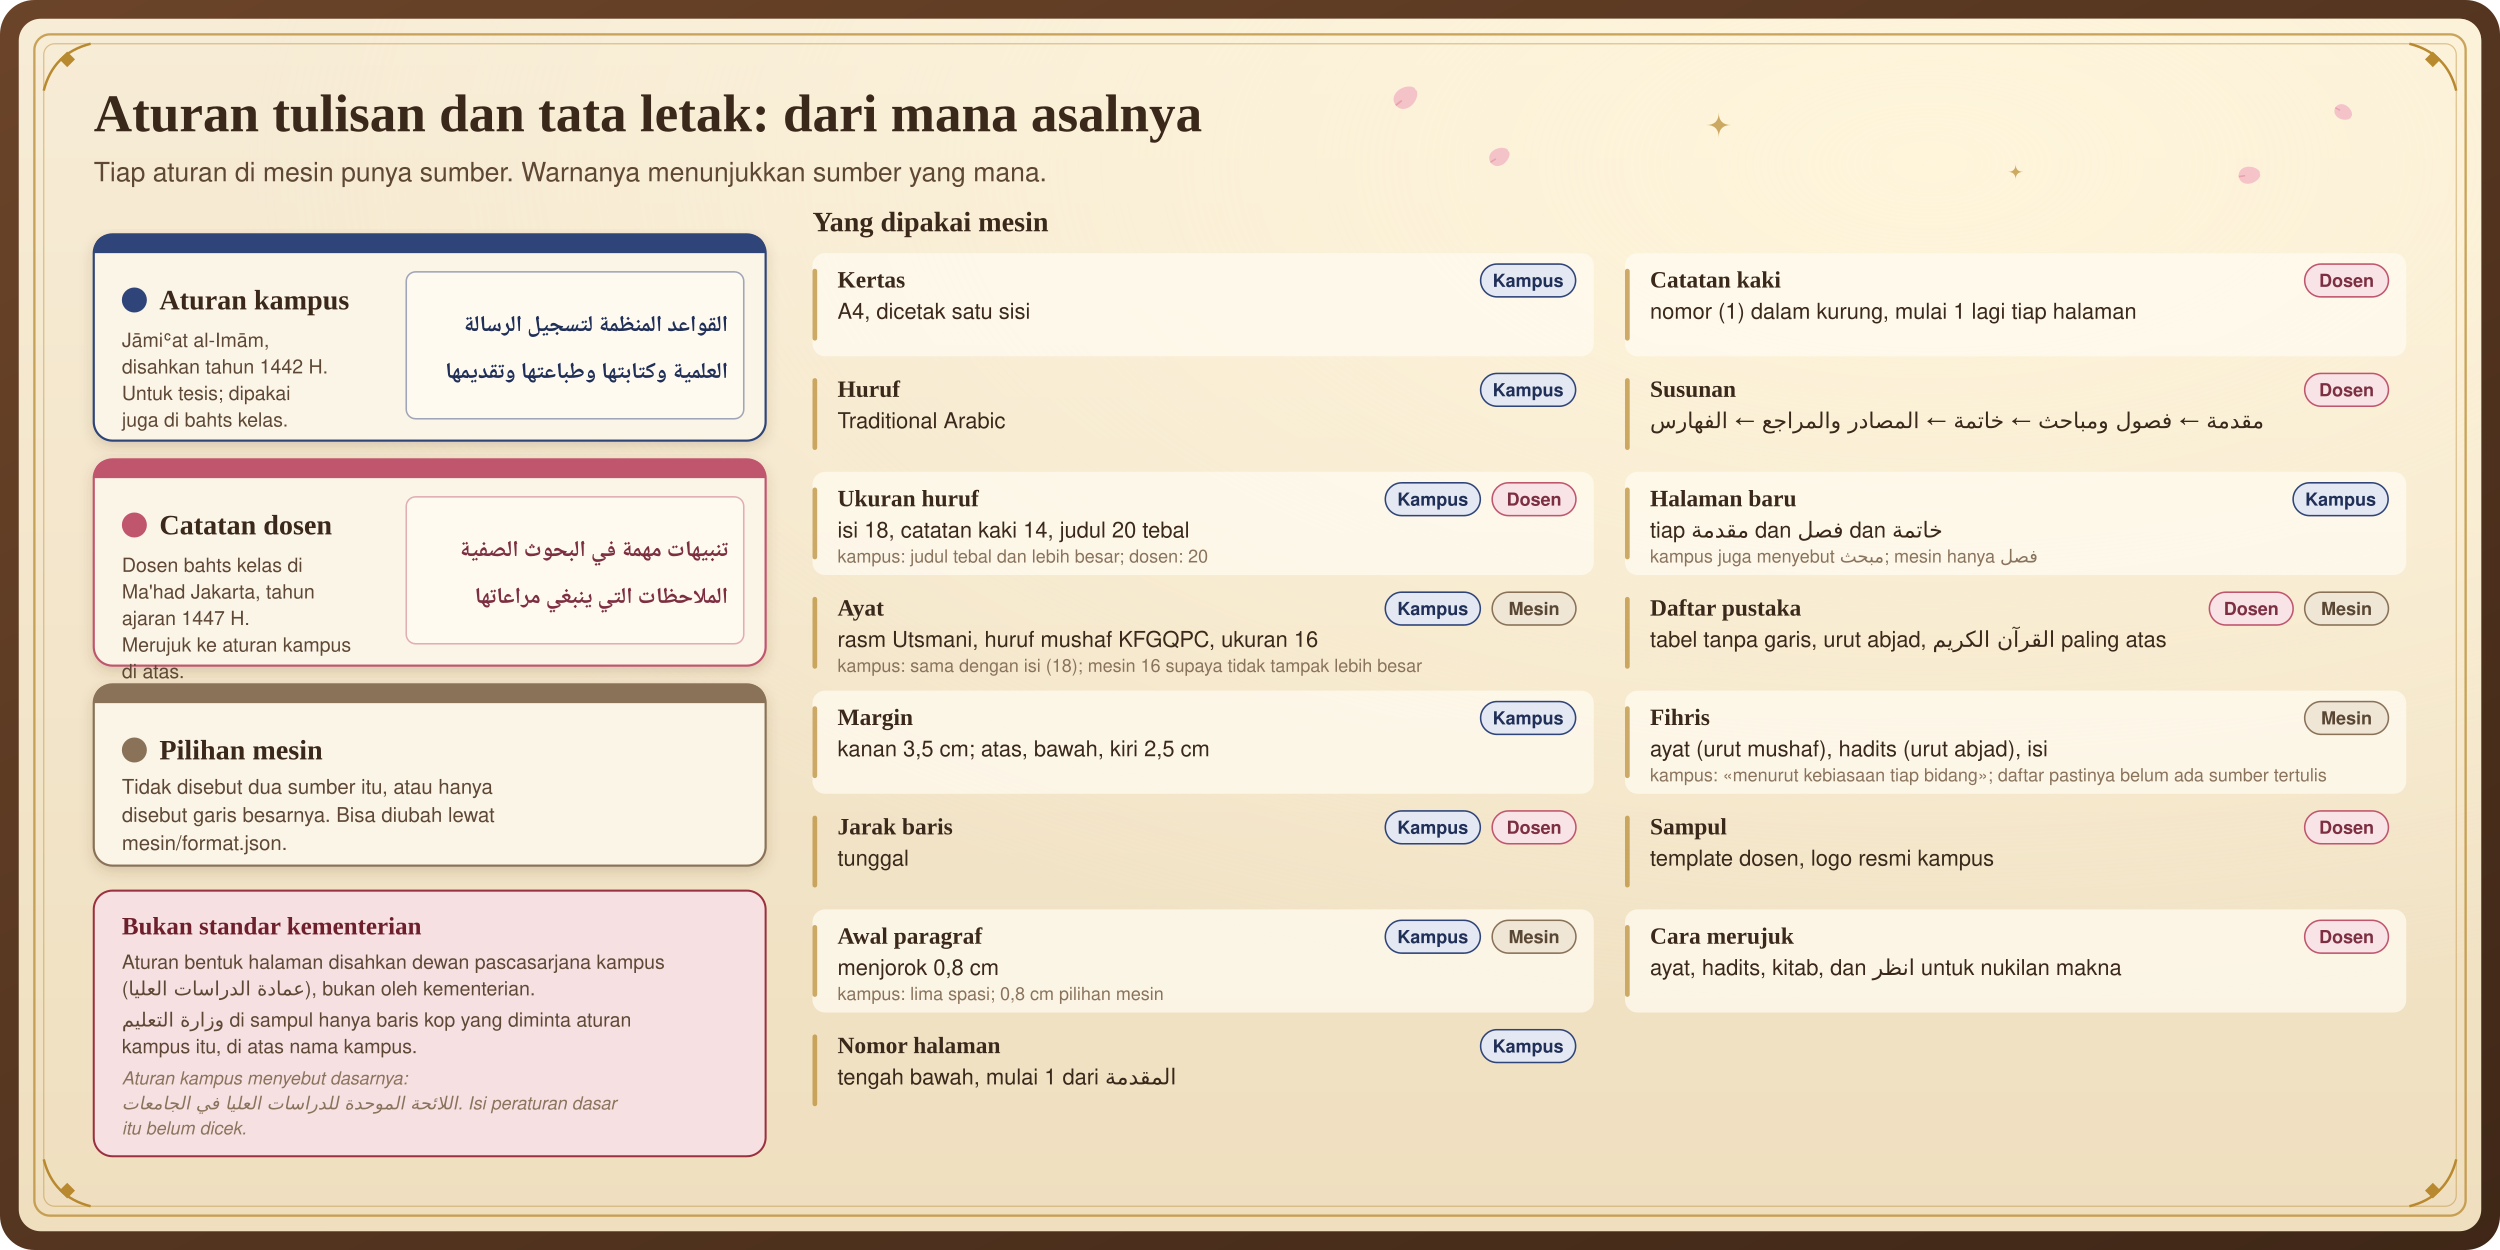
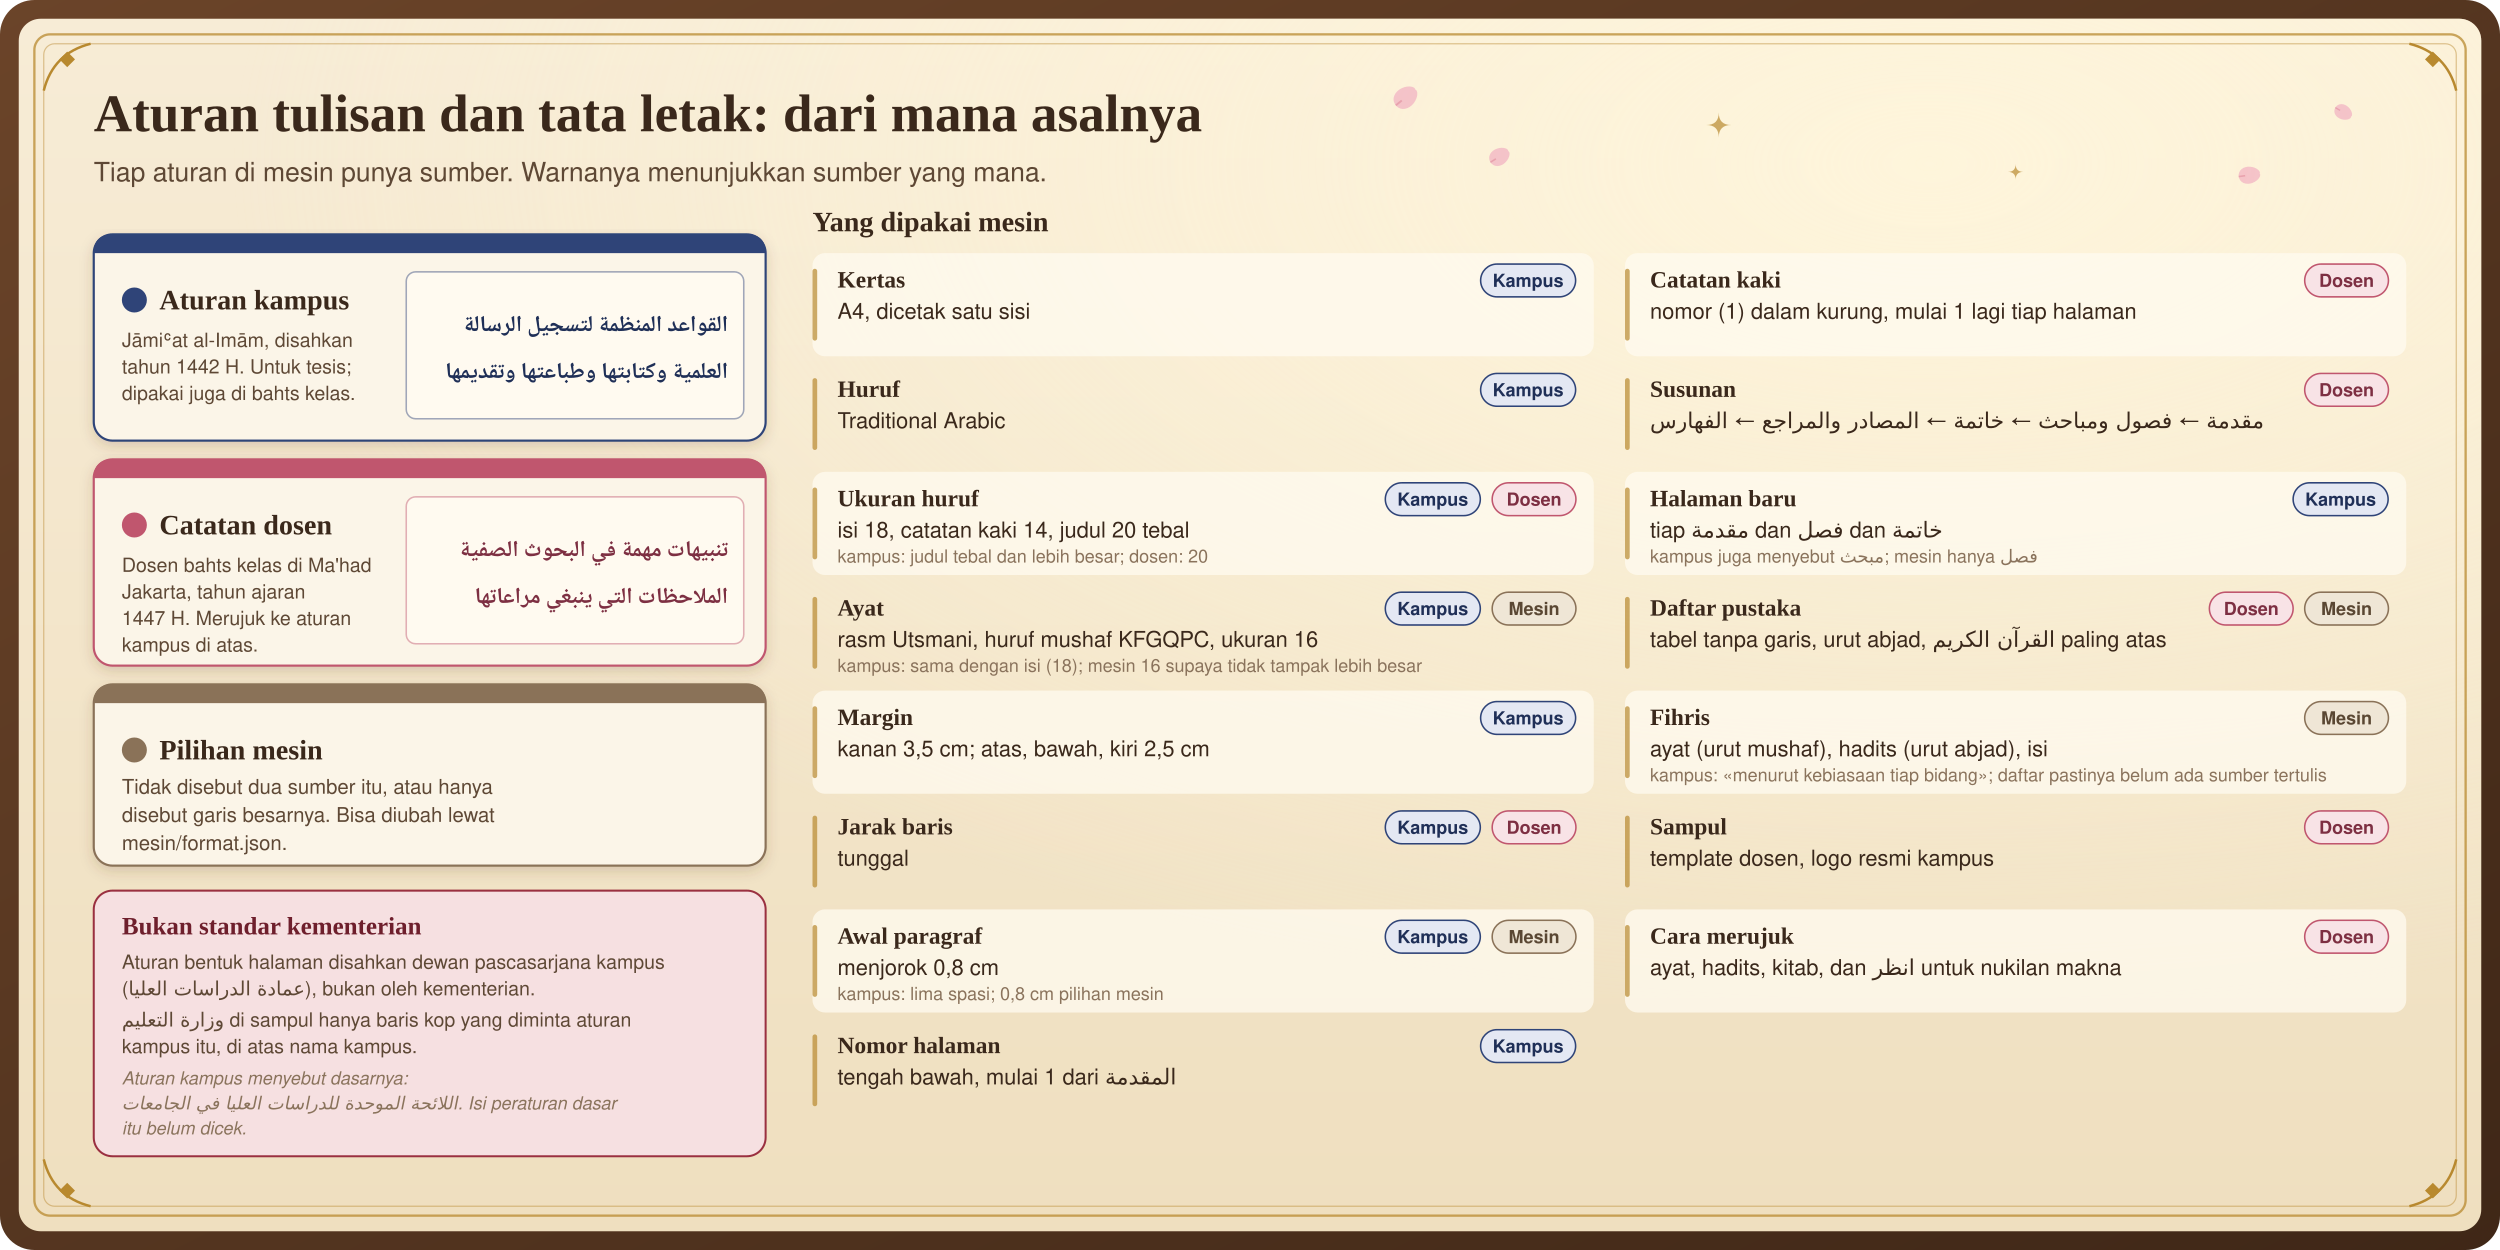
<svg xmlns="http://www.w3.org/2000/svg" viewBox="0 0 1600 800" width="1600" height="800" role="img" font-family="Segoe UI, Helvetica, Arial, sans-serif">
  <defs>
    <linearGradient id="kertas" x1="0" y1="0" x2="0" y2="1">
      <stop offset="0" stop-color="#f7ecd6" />
      <stop offset="1" stop-color="#efdfbf" />
    </linearGradient>
    <radialGradient id="sinar" cx="0.78" cy="0.12" r="0.7">
      <stop offset="0" stop-color="#fff6dc" stop-opacity="0.9" />
      <stop offset="1" stop-color="#fff6dc" stop-opacity="0" />
    </radialGradient>
    <linearGradient id="kayu" x1="0" y1="0" x2="1" y2="1">
      <stop offset="0" stop-color="#6b4429" />
      <stop offset="1" stop-color="#3f2717" />
    </linearGradient>
    <filter id="bayang" x="-5%" y="-5%" width="110%" height="120%">
      <feDropShadow dx="0" dy="3" stdDeviation="4" flood-color="#5a3a1e" flood-opacity="0.18" />
    </filter>
    <marker id="p" viewBox="0 0 10 10" refX="8" refY="5" markerWidth="7" markerHeight="7" orient="auto">
      <path d="M0 1L10 5L0 9z" fill="#8a735c" />
    </marker>
    <marker id="pm" viewBox="0 0 10 10" refX="8" refY="5" markerWidth="7" markerHeight="7" orient="auto">
      <path d="M0 1L10 5L0 9z" fill="#9a3040" />
    </marker>
    <marker id="pg" viewBox="0 0 10 10" refX="8" refY="5" markerWidth="7" markerHeight="7" orient="auto">
      <path d="M0 1L10 5L0 9z" fill="#b8892f" />
    </marker>
  </defs>
  <rect width="1600" height="800" rx="22" fill="url(#kayu)" />
  <rect x="12" y="12" width="1576" height="776" rx="14" fill="url(#kertas)" />
  <rect x="12" y="12" width="1576" height="776" rx="14" fill="url(#sinar)" />
  <rect x="22" y="22" width="1556" height="756" rx="10" fill="none" stroke="#b8892f" stroke-width="1.5" stroke-opacity="0.75" />
  <rect x="28" y="28" width="1544" height="744" rx="7" fill="none" stroke="#b8892f" stroke-width="0.8" stroke-opacity="0.45" />
  <path d="M28 58Q34 34 58 28" fill="none" stroke="#b8892f" stroke-width="1.6" />
  <path d="M38 38l5 -5l5 5l-5 5z" fill="#b8892f" />
  <path d="M1572 58Q1566 34 1542 28" fill="none" stroke="#b8892f" stroke-width="1.6" />
  <path d="M1562 38l-5 -5l-5 5l5 5z" fill="#b8892f" />
  <path d="M28 742Q34 766 58 772" fill="none" stroke="#b8892f" stroke-width="1.6" />
  <path d="M38 762l5 5l5 -5l-5 -5z" fill="#b8892f" />
  <path d="M1572 742Q1566 766 1542 772" fill="none" stroke="#b8892f" stroke-width="1.6" />
  <path d="M1562 762l-5 5l-5 -5l5 -5z" fill="#b8892f" />
  <text x="60" y="84" font-size="34" font-weight="700" font-family="Georgia, 'Times New Roman', serif" fill="#3a281b">Aturan tulisan dan tata letak: dari mana asalnya</text>
  <text x="60" y="116" font-size="17" fill="#5e4835">Tiap aturan di mesin punya sumber. Warnanya menunjukkan sumber yang mana.</text>
  <rect x="60" y="150" width="430" height="132" rx="12" fill="#fbf5e8" stroke="#2f4478" stroke-width="1.4" filter="url(#bayang)" />
  <path d="M60 162Q60 150 72 150H478Q490 150 490 162Z" fill="#2f4478" />
  <circle cx="86" cy="192" r="8" fill="#2f4478" />
  <text x="102" y="198" font-size="18" font-weight="700" font-family="Georgia, 'Times New Roman', serif" fill="#3a281b">Aturan kampus</text>
  <rect x="260" y="174" width="216" height="94" rx="6" fill="#fffaf0" stroke="#2f4478" stroke-opacity="0.45" />
  <text x="466" y="212" font-size="14.5" font-weight="700" font-family="Traditional Arabic, Amiri, Noto Naskh Arabic, Segoe UI, sans-serif" direction="rtl" text-anchor="start" fill="#1f2f57">القواعد المنظمة لتسجيل الرسالة</text>
  <text x="466" y="242" font-size="14.5" font-weight="700" font-family="Traditional Arabic, Amiri, Noto Naskh Arabic, Segoe UI, sans-serif" direction="rtl" text-anchor="start" fill="#1f2f57">العلمية وكتابتها وطباعتها وتقديمها</text>
-   <text x="78" y="222" font-size="12.5" fill="#5e4835">Jāmiʿat al-Imām,</text>
-   <text x="78" y="239" font-size="12.5" fill="#5e4835">disahkan tahun 1442 H.</text>
-   <text x="78" y="256" font-size="12.5" fill="#5e4835">Untuk tesis; dipakai</text>
-   <text x="78" y="273" font-size="12.5" fill="#5e4835">juga di bahts kelas.</text>
+   <text x="78" y="222" font-size="12.5" fill="#5e4835">Jāmiʿat al-Imām, disahkan</text>
+   <text x="78" y="239" font-size="12.5" fill="#5e4835">tahun 1442 H. Untuk tesis;</text>
+   <text x="78" y="256" font-size="12.5" fill="#5e4835">dipakai juga di bahts kelas.</text>
  <rect x="60" y="294" width="430" height="132" rx="12" fill="#fbf5e8" stroke="#c0566e" stroke-width="1.4" filter="url(#bayang)" />
  <path d="M60 306Q60 294 72 294H478Q490 294 490 306Z" fill="#c0566e" />
  <circle cx="86" cy="336" r="8" fill="#c0566e" />
  <text x="102" y="342" font-size="18" font-weight="700" font-family="Georgia, 'Times New Roman', serif" fill="#3a281b">Catatan dosen</text>
  <rect x="260" y="318" width="216" height="94" rx="6" fill="#fffaf0" stroke="#c0566e" stroke-opacity="0.45" />
  <text x="466" y="356" font-size="14.5" font-weight="700" font-family="Traditional Arabic, Amiri, Noto Naskh Arabic, Segoe UI, sans-serif" direction="rtl" text-anchor="start" fill="#7d2f42">تنبيهات مهمة في البحوث الصفية</text>
  <text x="466" y="386" font-size="14.5" font-weight="700" font-family="Traditional Arabic, Amiri, Noto Naskh Arabic, Segoe UI, sans-serif" direction="rtl" text-anchor="start" fill="#7d2f42">الملاحظات التي ينبغي مراعاتها</text>
-   <text x="78" y="366" font-size="12.5" fill="#5e4835">Dosen bahts kelas di</text>
-   <text x="78" y="383" font-size="12.5" fill="#5e4835">Ma'had Jakarta, tahun</text>
-   <text x="78" y="400" font-size="12.5" fill="#5e4835">ajaran 1447 H.</text>
-   <text x="78" y="417" font-size="12.5" fill="#5e4835">Merujuk ke aturan kampus</text>
-   <text x="78" y="434" font-size="12.5" fill="#5e4835">di atas.</text>
+   <text x="78" y="366" font-size="12.5" fill="#5e4835">Dosen bahts kelas di Ma'had</text>
+   <text x="78" y="383" font-size="12.5" fill="#5e4835">Jakarta, tahun ajaran</text>
+   <text x="78" y="400" font-size="12.5" fill="#5e4835">1447 H. Merujuk ke aturan</text>
+   <text x="78" y="417" font-size="12.5" fill="#5e4835">kampus di atas.</text>
  <rect x="60" y="438" width="430" height="116" rx="12" fill="#fbf5e8" stroke="#8a7258" stroke-width="1.4" filter="url(#bayang)" />
  <path d="M60 450Q60 438 72 438H478Q490 438 490 450Z" fill="#8a7258" />
  <circle cx="86" cy="480" r="8" fill="#8a7258" />
  <text x="102" y="486" font-size="18" font-weight="700" font-family="Georgia, 'Times New Roman', serif" fill="#3a281b">Pilihan mesin</text>
  <text x="78" y="508" font-size="13" fill="#5e4835">Tidak disebut dua sumber itu, atau hanya</text>
  <text x="78" y="526" font-size="13" fill="#5e4835">disebut garis besarnya. Bisa diubah lewat</text>
  <text x="78" y="544" font-size="13" fill="#5e4835">mesin/format.json.</text>
  <rect x="60" y="570" width="430" height="170" rx="12" fill="#f6e0e1" stroke="#9a3040" stroke-width="1.3" />
  <text x="78" y="598" font-size="16" font-weight="700" font-family="Georgia, 'Times New Roman', serif" fill="#6e1f2c">Bukan standar kementerian</text>
  <text x="78" y="620" font-size="12.5" fill="#5e4835">Aturan bentuk halaman disahkan dewan pascasarjana kampus</text>
  <text x="78" y="637" font-size="12.5" fill="#5e4835">(عمادة الدراسات العليا), bukan oleh kementerian.</text>
  <text x="78" y="657" font-size="12.5" fill="#5e4835">وزارة التعليم di sampul hanya baris kop yang diminta aturan</text>
  <text x="78" y="674" font-size="12.5" fill="#5e4835">kampus itu, di atas nama kampus.</text>
  <text x="78" y="694" font-size="11.5" font-style="italic" fill="#8a735c">Aturan kampus menyebut dasarnya:</text>
  <text x="78" y="710" font-size="11.5" font-style="italic" fill="#8a735c">اللائحة الموحدة للدراسات العليا في الجامعات. Isi peraturan dasar</text>
  <text x="78" y="726" font-size="11.5" font-style="italic" fill="#8a735c">itu belum dicek.</text>
  <text x="520" y="148" font-size="18" font-weight="700" font-family="Georgia, 'Times New Roman', serif" fill="#3a281b">Yang dipakai mesin</text>
  <rect x="520.0" y="162" width="500.0" height="66" rx="8" fill="#fffaf0" fill-opacity="0.75" />
  <rect x="520.0" y="172" width="3" height="46" rx="1.5" fill="#b8892f" opacity="0.7" />
  <text x="536.0" y="184" font-size="15" font-weight="700" font-family="Georgia, 'Times New Roman', serif" fill="#3a281b">Kertas</text>
  <rect x="947.6" y="169" width="60.8" height="21" rx="10.5" fill="#e4e8f3" stroke="#2f4478" />
  <text x="978.0" y="183.6" font-size="11.5" font-weight="700" fill="#1f2f57" text-anchor="middle">Kampus</text>
  <text x="536.0" y="204" font-size="14" fill="#3a281b">A4, dicetak satu sisi</text>
  <rect x="520.0" y="242" width="3" height="46" rx="1.5" fill="#b8892f" opacity="0.7" />
  <text x="536.0" y="254" font-size="15" font-weight="700" font-family="Georgia, 'Times New Roman', serif" fill="#3a281b">Huruf</text>
  <rect x="947.6" y="239" width="60.8" height="21" rx="10.5" fill="#e4e8f3" stroke="#2f4478" />
  <text x="978.0" y="253.6" font-size="11.5" font-weight="700" fill="#1f2f57" text-anchor="middle">Kampus</text>
  <text x="536.0" y="274" font-size="14" fill="#3a281b">Traditional Arabic</text>
  <rect x="520.0" y="302" width="500.0" height="66" rx="8" fill="#fffaf0" fill-opacity="0.75" />
  <rect x="520.0" y="312" width="3" height="46" rx="1.5" fill="#b8892f" opacity="0.7" />
  <text x="536.0" y="324" font-size="15" font-weight="700" font-family="Georgia, 'Times New Roman', serif" fill="#3a281b">Ukuran huruf</text>
  <rect x="955.0" y="309" width="53.6" height="21" rx="10.5" fill="#f8e3e6" stroke="#c0566e" />
  <text x="981.8" y="323.6" font-size="11.5" font-weight="700" fill="#7d2f42" text-anchor="middle">Dosen</text>
  <rect x="886.6" y="309" width="60.8" height="21" rx="10.5" fill="#e4e8f3" stroke="#2f4478" />
  <text x="917.0" y="323.6" font-size="11.5" font-weight="700" fill="#1f2f57" text-anchor="middle">Kampus</text>
  <text x="536.0" y="344" font-size="14" fill="#3a281b">isi 18, catatan kaki 14, judul 20 tebal</text>
  <text x="536.0" y="360" font-size="11.5" fill="#8a735c">kampus: judul tebal dan lebih besar; dosen: 20</text>
  <rect x="520.0" y="382" width="3" height="46" rx="1.5" fill="#b8892f" opacity="0.7" />
  <text x="536.0" y="394" font-size="15" font-weight="700" font-family="Georgia, 'Times New Roman', serif" fill="#3a281b">Ayat</text>
  <rect x="955.0" y="379" width="53.6" height="21" rx="10.5" fill="#efe6d6" stroke="#8a7258" />
  <text x="981.8" y="393.6" font-size="11.5" font-weight="700" fill="#5a4733" text-anchor="middle">Mesin</text>
  <rect x="886.6" y="379" width="60.8" height="21" rx="10.5" fill="#e4e8f3" stroke="#2f4478" />
  <text x="917.0" y="393.6" font-size="11.5" font-weight="700" fill="#1f2f57" text-anchor="middle">Kampus</text>
  <text x="536.0" y="414" font-size="14" fill="#3a281b">rasm Utsmani, huruf mushaf KFGQPC, ukuran 16</text>
  <text x="536.0" y="430" font-size="11.5" fill="#8a735c">kampus: sama dengan isi (18); mesin 16 supaya tidak tampak lebih besar</text>
  <rect x="520.0" y="442" width="500.0" height="66" rx="8" fill="#fffaf0" fill-opacity="0.75" />
  <rect x="520.0" y="452" width="3" height="46" rx="1.5" fill="#b8892f" opacity="0.7" />
  <text x="536.0" y="464" font-size="15" font-weight="700" font-family="Georgia, 'Times New Roman', serif" fill="#3a281b">Margin</text>
  <rect x="947.6" y="449" width="60.8" height="21" rx="10.5" fill="#e4e8f3" stroke="#2f4478" />
  <text x="978.0" y="463.6" font-size="11.5" font-weight="700" fill="#1f2f57" text-anchor="middle">Kampus</text>
  <text x="536.0" y="484" font-size="14" fill="#3a281b">kanan 3,5 cm; atas, bawah, kiri 2,5 cm</text>
  <rect x="520.0" y="522" width="3" height="46" rx="1.5" fill="#b8892f" opacity="0.7" />
  <text x="536.0" y="534" font-size="15" font-weight="700" font-family="Georgia, 'Times New Roman', serif" fill="#3a281b">Jarak baris</text>
  <rect x="955.0" y="519" width="53.6" height="21" rx="10.5" fill="#f8e3e6" stroke="#c0566e" />
  <text x="981.8" y="533.6" font-size="11.5" font-weight="700" fill="#7d2f42" text-anchor="middle">Dosen</text>
  <rect x="886.6" y="519" width="60.8" height="21" rx="10.5" fill="#e4e8f3" stroke="#2f4478" />
  <text x="917.0" y="533.6" font-size="11.5" font-weight="700" fill="#1f2f57" text-anchor="middle">Kampus</text>
  <text x="536.0" y="554" font-size="14" fill="#3a281b">tunggal</text>
  <rect x="520.0" y="582" width="500.0" height="66" rx="8" fill="#fffaf0" fill-opacity="0.75" />
  <rect x="520.0" y="592" width="3" height="46" rx="1.5" fill="#b8892f" opacity="0.7" />
  <text x="536.0" y="604" font-size="15" font-weight="700" font-family="Georgia, 'Times New Roman', serif" fill="#3a281b">Awal paragraf</text>
  <rect x="955.0" y="589" width="53.6" height="21" rx="10.5" fill="#efe6d6" stroke="#8a7258" />
  <text x="981.8" y="603.6" font-size="11.5" font-weight="700" fill="#5a4733" text-anchor="middle">Mesin</text>
  <rect x="886.6" y="589" width="60.8" height="21" rx="10.5" fill="#e4e8f3" stroke="#2f4478" />
  <text x="917.0" y="603.6" font-size="11.5" font-weight="700" fill="#1f2f57" text-anchor="middle">Kampus</text>
  <text x="536.0" y="624" font-size="14" fill="#3a281b">menjorok 0,8 cm</text>
  <text x="536.0" y="640" font-size="11.5" fill="#8a735c">kampus: lima spasi; 0,8 cm pilihan mesin</text>
  <rect x="520.0" y="662" width="3" height="46" rx="1.5" fill="#b8892f" opacity="0.7" />
  <text x="536.0" y="674" font-size="15" font-weight="700" font-family="Georgia, 'Times New Roman', serif" fill="#3a281b">Nomor halaman</text>
  <rect x="947.6" y="659" width="60.8" height="21" rx="10.5" fill="#e4e8f3" stroke="#2f4478" />
  <text x="978.0" y="673.6" font-size="11.5" font-weight="700" fill="#1f2f57" text-anchor="middle">Kampus</text>
  <text x="536.0" y="694" font-size="14" fill="#3a281b">tengah bawah, mulai 1 dari المقدمة</text>
  <rect x="1040.0" y="162" width="500.0" height="66" rx="8" fill="#fffaf0" fill-opacity="0.75" />
  <rect x="1040.0" y="172" width="3" height="46" rx="1.5" fill="#b8892f" opacity="0.7" />
  <text x="1056.0" y="184" font-size="15" font-weight="700" font-family="Georgia, 'Times New Roman', serif" fill="#3a281b">Catatan kaki</text>
  <rect x="1475.0" y="169" width="53.6" height="21" rx="10.5" fill="#f8e3e6" stroke="#c0566e" />
  <text x="1501.8" y="183.6" font-size="11.5" font-weight="700" fill="#7d2f42" text-anchor="middle">Dosen</text>
  <text x="1056.0" y="204" font-size="14" fill="#3a281b">nomor (1) dalam kurung, mulai 1 lagi tiap halaman</text>
  <rect x="1040.0" y="242" width="3" height="46" rx="1.5" fill="#b8892f" opacity="0.7" />
  <text x="1056.0" y="254" font-size="15" font-weight="700" font-family="Georgia, 'Times New Roman', serif" fill="#3a281b">Susunan</text>
  <rect x="1475.0" y="239" width="53.6" height="21" rx="10.5" fill="#f8e3e6" stroke="#c0566e" />
  <text x="1501.8" y="253.6" font-size="11.5" font-weight="700" fill="#7d2f42" text-anchor="middle">Dosen</text>
  <text x="1056.0" y="274" font-size="14" fill="#3a281b">مقدمة ← فصول ومباحث ← خاتمة ← المصادر والمراجع ← الفهارس</text>
  <rect x="1040.0" y="302" width="500.0" height="66" rx="8" fill="#fffaf0" fill-opacity="0.75" />
  <rect x="1040.0" y="312" width="3" height="46" rx="1.5" fill="#b8892f" opacity="0.7" />
  <text x="1056.0" y="324" font-size="15" font-weight="700" font-family="Georgia, 'Times New Roman', serif" fill="#3a281b">Halaman baru</text>
  <rect x="1467.6" y="309" width="60.8" height="21" rx="10.5" fill="#e4e8f3" stroke="#2f4478" />
  <text x="1498.0" y="323.6" font-size="11.5" font-weight="700" fill="#1f2f57" text-anchor="middle">Kampus</text>
  <text x="1056.0" y="344" font-size="14" fill="#3a281b">tiap مقدمة dan فصل dan خاتمة</text>
  <text x="1056.0" y="360" font-size="11.5" fill="#8a735c">kampus juga menyebut مبحث; mesin hanya فصل</text>
  <rect x="1040.0" y="382" width="3" height="46" rx="1.5" fill="#b8892f" opacity="0.7" />
  <text x="1056.0" y="394" font-size="15" font-weight="700" font-family="Georgia, 'Times New Roman', serif" fill="#3a281b">Daftar pustaka</text>
  <rect x="1475.0" y="379" width="53.6" height="21" rx="10.5" fill="#efe6d6" stroke="#8a7258" />
  <text x="1501.8" y="393.6" font-size="11.5" font-weight="700" fill="#5a4733" text-anchor="middle">Mesin</text>
  <rect x="1414.0" y="379" width="53.6" height="21" rx="10.5" fill="#f8e3e6" stroke="#c0566e" />
  <text x="1440.8" y="393.6" font-size="11.5" font-weight="700" fill="#7d2f42" text-anchor="middle">Dosen</text>
  <text x="1056.0" y="414" font-size="14" fill="#3a281b">tabel tanpa garis, urut abjad, القرآن الكريم paling atas</text>
  <rect x="1040.0" y="442" width="500.0" height="66" rx="8" fill="#fffaf0" fill-opacity="0.75" />
  <rect x="1040.0" y="452" width="3" height="46" rx="1.5" fill="#b8892f" opacity="0.7" />
  <text x="1056.0" y="464" font-size="15" font-weight="700" font-family="Georgia, 'Times New Roman', serif" fill="#3a281b">Fihris</text>
  <rect x="1475.0" y="449" width="53.6" height="21" rx="10.5" fill="#efe6d6" stroke="#8a7258" />
  <text x="1501.8" y="463.6" font-size="11.5" font-weight="700" fill="#5a4733" text-anchor="middle">Mesin</text>
  <text x="1056.0" y="484" font-size="14" fill="#3a281b">ayat (urut mushaf), hadits (urut abjad), isi</text>
  <text x="1056.0" y="500" font-size="11.5" fill="#8a735c">kampus: «menurut kebiasaan tiap bidang»; daftar pastinya belum ada sumber tertulis</text>
  <rect x="1040.0" y="522" width="3" height="46" rx="1.5" fill="#b8892f" opacity="0.7" />
  <text x="1056.0" y="534" font-size="15" font-weight="700" font-family="Georgia, 'Times New Roman', serif" fill="#3a281b">Sampul</text>
  <rect x="1475.0" y="519" width="53.6" height="21" rx="10.5" fill="#f8e3e6" stroke="#c0566e" />
  <text x="1501.8" y="533.6" font-size="11.5" font-weight="700" fill="#7d2f42" text-anchor="middle">Dosen</text>
  <text x="1056.0" y="554" font-size="14" fill="#3a281b">template dosen, logo resmi kampus</text>
  <rect x="1040.0" y="582" width="500.0" height="66" rx="8" fill="#fffaf0" fill-opacity="0.75" />
  <rect x="1040.0" y="592" width="3" height="46" rx="1.5" fill="#b8892f" opacity="0.7" />
  <text x="1056.0" y="604" font-size="15" font-weight="700" font-family="Georgia, 'Times New Roman', serif" fill="#3a281b">Cara merujuk</text>
  <rect x="1475.0" y="589" width="53.6" height="21" rx="10.5" fill="#f8e3e6" stroke="#c0566e" />
  <text x="1501.8" y="603.6" font-size="11.5" font-weight="700" fill="#7d2f42" text-anchor="middle">Dosen</text>
  <text x="1056.0" y="624" font-size="14" fill="#3a281b">ayat, hadits, kitab, dan انظر untuk nukilan makna</text>
  <g transform="translate(900 62) rotate(231) scale(1.23)" opacity="0.8">
    <path d="M0 -7C4 -7 6 -3 5 1C4 5 1 7 0 6C-1 7 -4 5 -5 1C-6 -3 -4 -7 0 -7Z" fill="#f2b8c4" />
    <path d="M0 -7L0 -3" stroke="#e48fa3" stroke-width="1" />
  </g>
  <g transform="translate(960 100) rotate(238) scale(1.03)" opacity="0.8">
    <path d="M0 -7C4 -7 6 -3 5 1C4 5 1 7 0 6C-1 7 -4 5 -5 1C-6 -3 -4 -7 0 -7Z" fill="#f2b8c4" />
    <path d="M0 -7L0 -3" stroke="#e48fa3" stroke-width="1" />
  </g>
  <g transform="translate(1500 72) rotate(300) scale(0.89)" opacity="0.8">
    <path d="M0 -7C4 -7 6 -3 5 1C4 5 1 7 0 6C-1 7 -4 5 -5 1C-6 -3 -4 -7 0 -7Z" fill="#f2b8c4" />
    <path d="M0 -7L0 -3" stroke="#e48fa3" stroke-width="1" />
  </g>
  <g transform="translate(1440 112) rotate(262) scale(1.04)" opacity="0.8">
    <path d="M0 -7C4 -7 6 -3 5 1C4 5 1 7 0 6C-1 7 -4 5 -5 1C-6 -3 -4 -7 0 -7Z" fill="#f2b8c4" />
    <path d="M0 -7L0 -3" stroke="#e48fa3" stroke-width="1" />
  </g>
  <path d="M1100 72Q1100 80 1108 80Q1100 80 1100 88Q1100 80 1092 80Q1100 80 1100 72Z" fill="#b8892f" opacity="0.7" />
  <path d="M1290 105Q1290 110 1295 110Q1290 110 1290 115Q1290 110 1285 110Q1290 110 1290 105Z" fill="#b8892f" opacity="0.7" />
</svg>
